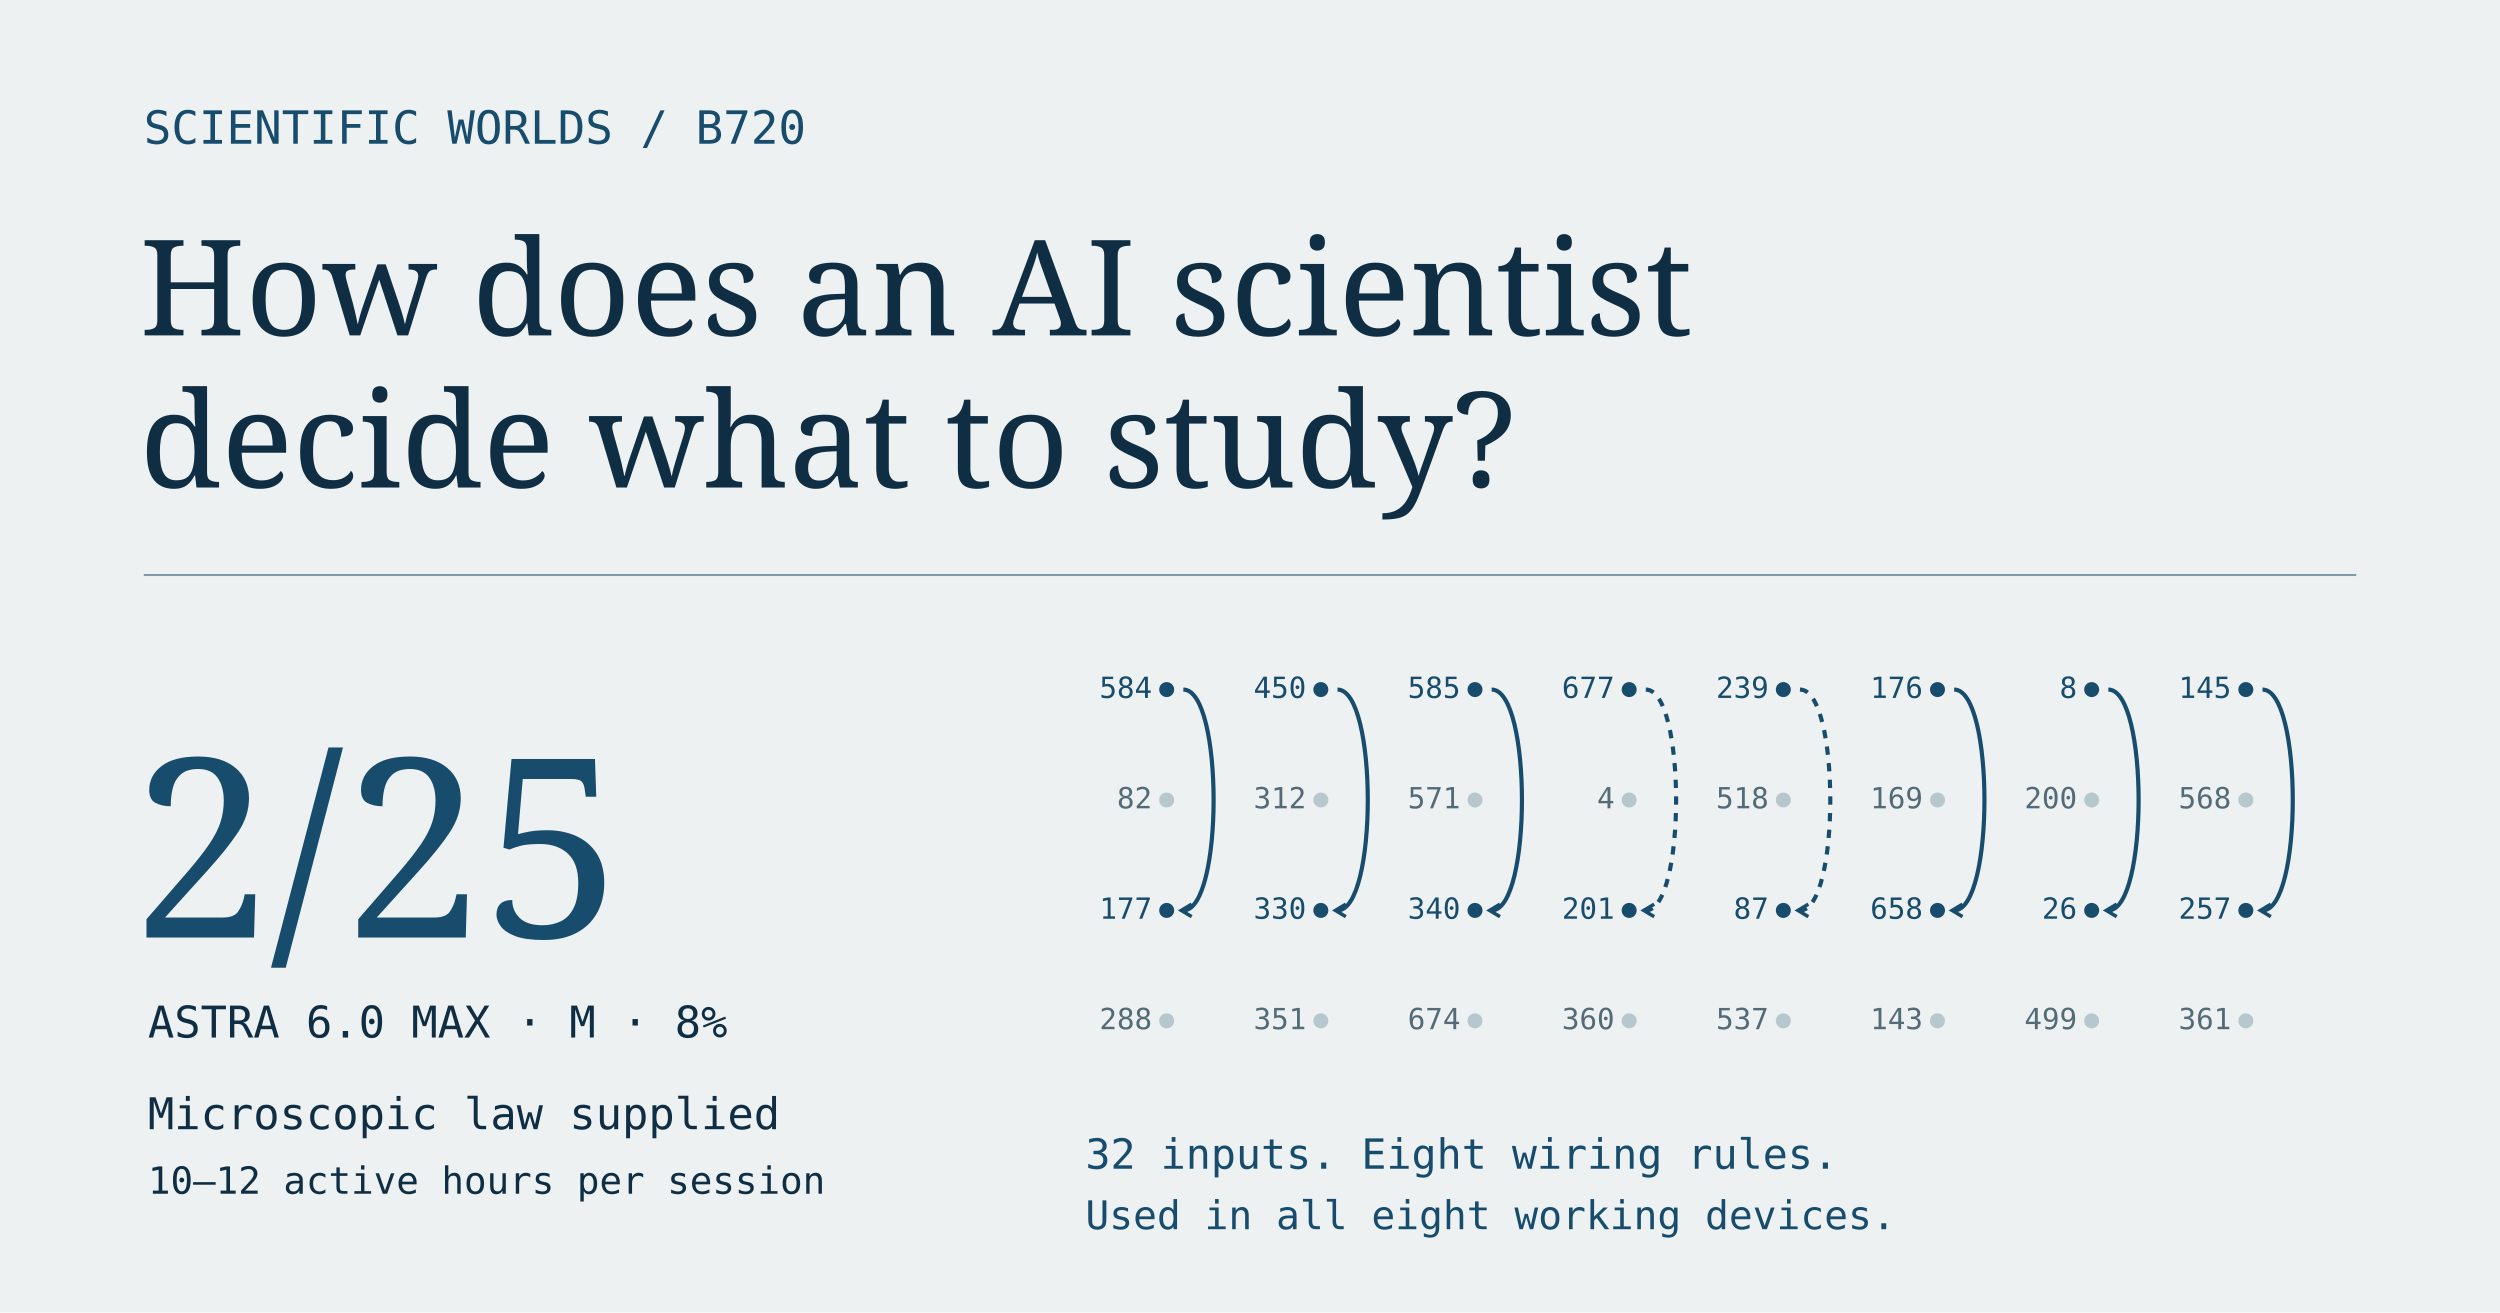
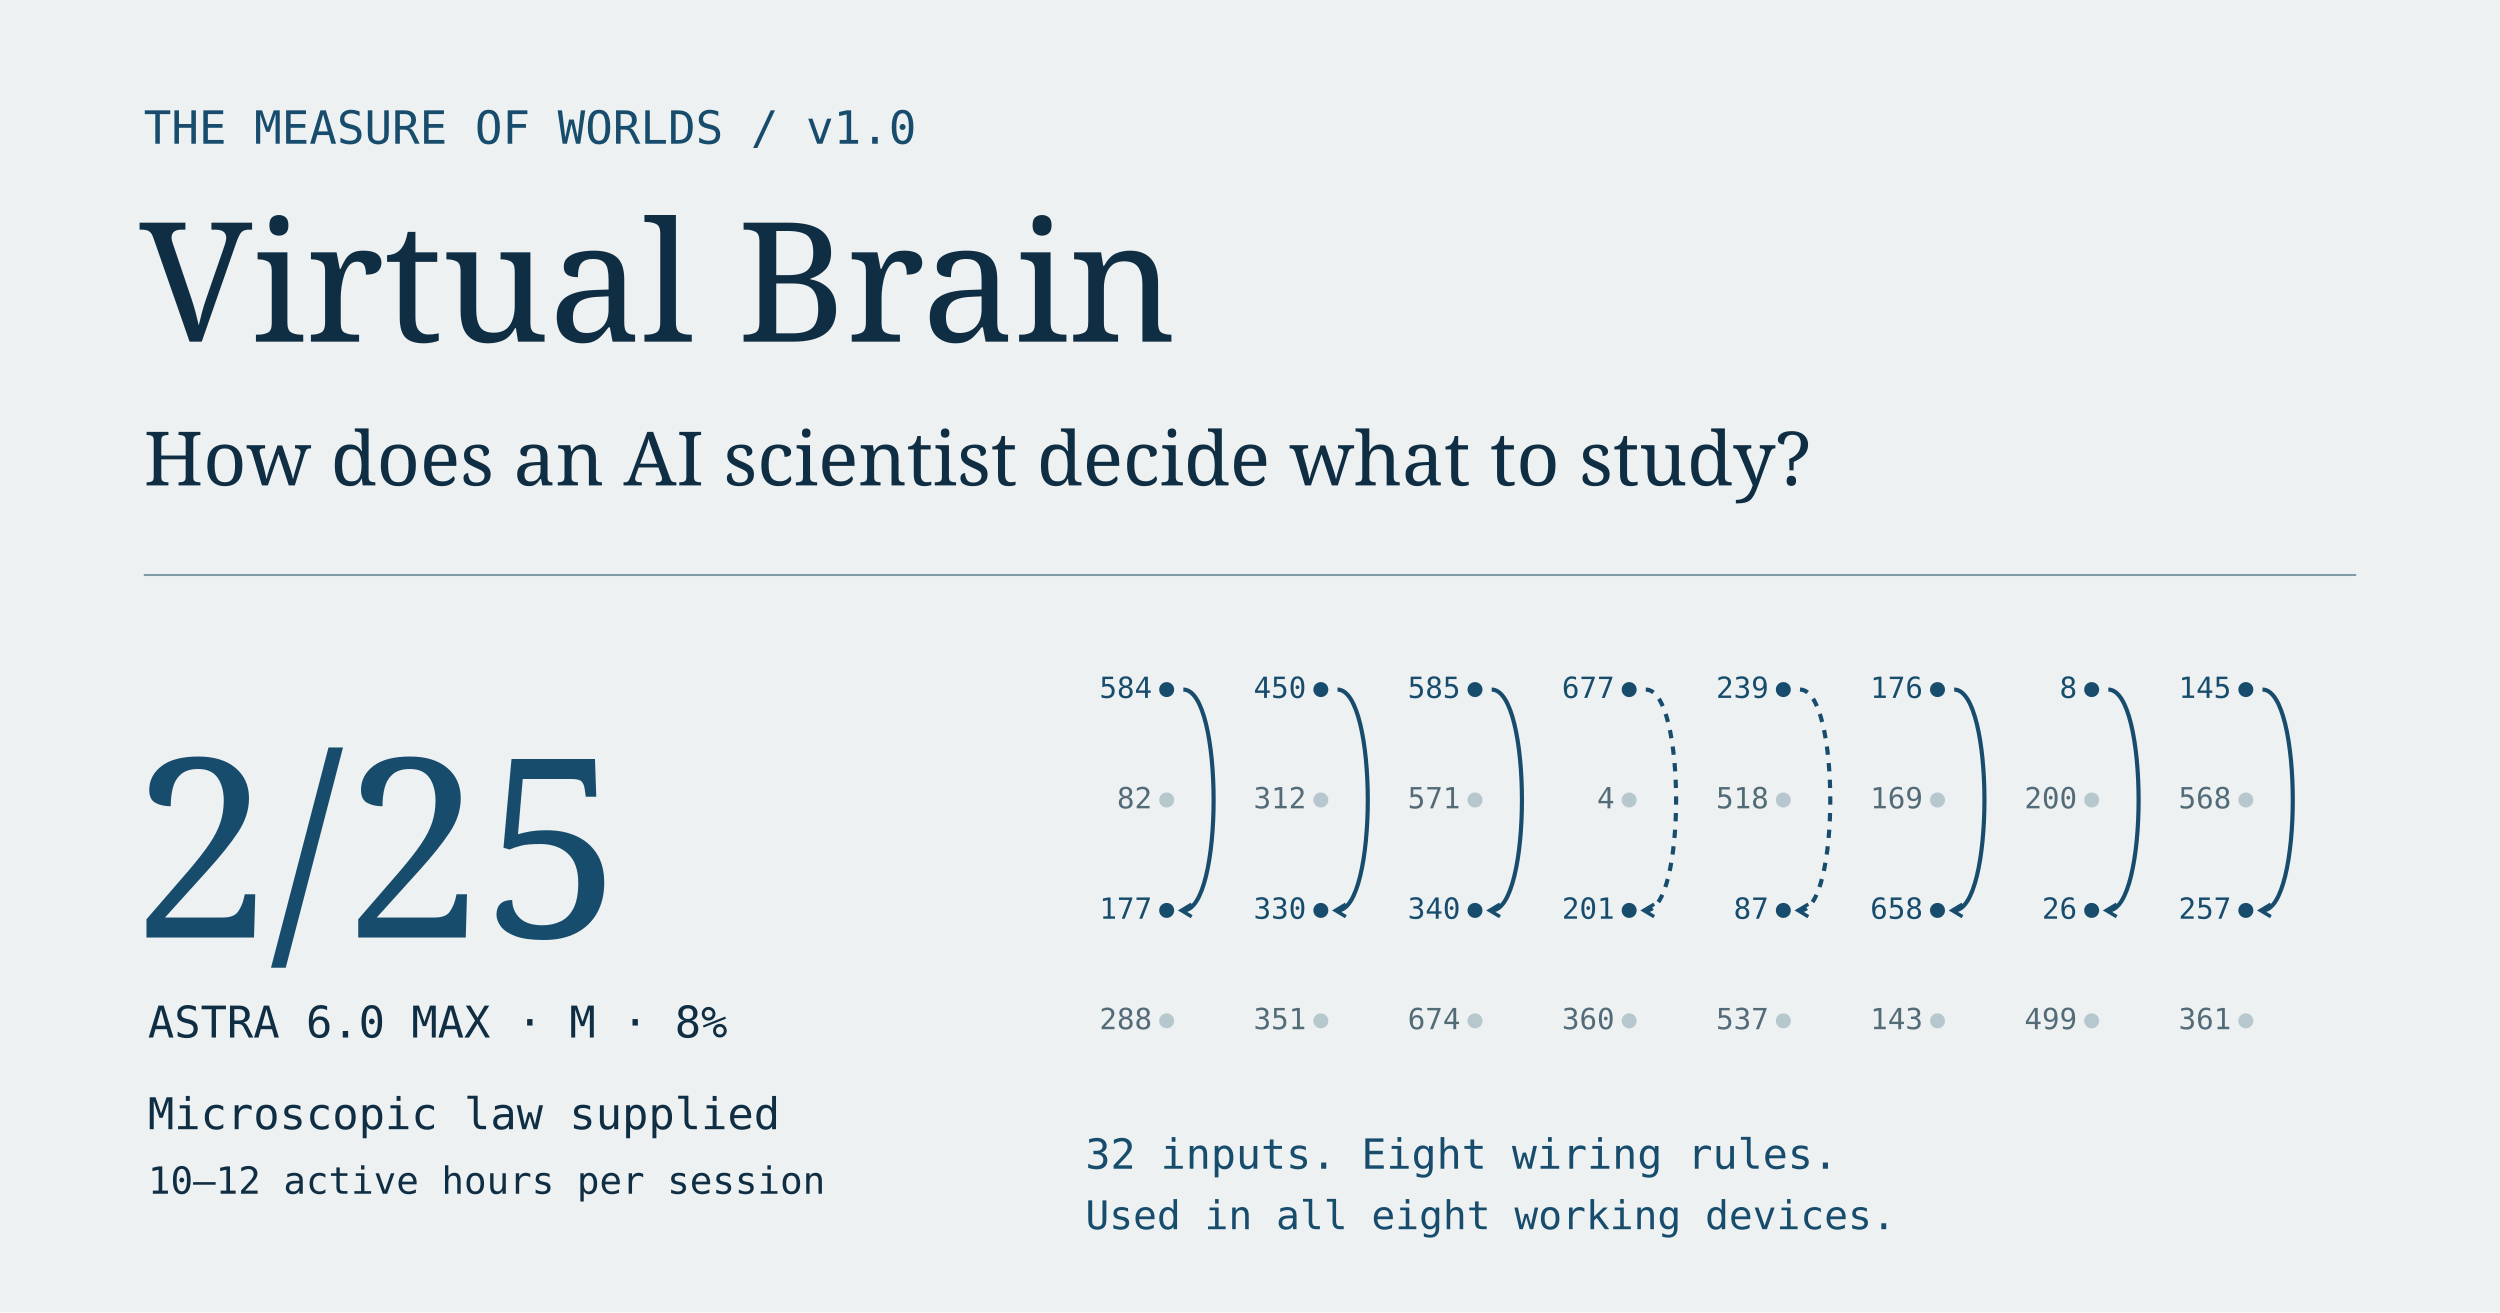
<svg xmlns="http://www.w3.org/2000/svg" width="1200" height="630" viewBox="0 0 1200 630" role="img">
  <rect width="100%" height="100%" fill="#edf1f2" />
-   <text x="69" y="69" fill="#174c6d" text-anchor="start" font-family="Menlo,monospace" font-size="22">SCIENTIFIC WORLDS    /    B720</text>
-   <text x="67" y="161" fill="#102e43" text-anchor="start" font-family="Georgia,serif" font-size="64">How does an AI scientist</text>
-   <text x="67" y="234" fill="#102e43" text-anchor="start" font-family="Georgia,serif" font-size="64">decide what to study?</text>
+   <text x="69" y="69" fill="#174c6d" text-anchor="start" font-family="Menlo,monospace" font-size="22">THE MEASURE OF WORLDS    /    v1.0</text>
+   <text x="67" y="164" fill="#102e43" text-anchor="start" font-family="Georgia,serif" font-size="80">Virtual Brain</text>
+   <text x="69" y="233" fill="#102e43" text-anchor="start" font-family="Georgia,serif" font-size="36">How does an AI scientist decide what to study?</text>
  <path d="M69 276 H1131" stroke="#809aa7" />
  <text x="63" y="450" fill="#174c6d" text-anchor="start" font-family="Georgia,serif" font-size="120">2/25</text>
  <text x="71" y="498" fill="#102e43" text-anchor="start" font-family="Menlo,monospace" font-size="21">ASTRA 6.0 MAX  ·  M  ·  8%</text>
  <text x="71" y="542" fill="#102e43" text-anchor="start" font-family="Menlo,monospace" font-size="21">Microscopic law supplied</text>
  <text x="71" y="573" fill="#102e43" text-anchor="start" font-family="Menlo,monospace" font-size="18">10–12 active hours per session</text>
  <path d="M 568 331 C 587.38 331, 587.38 437, 568 437" fill="none" stroke="#174c6d" stroke-width="2" />
  <path d="m 572 434 -5 3 5 3" fill="none" stroke="#174c6d" stroke-width="1.7" />
  <path d="M 642 331 C 661.38 331, 661.38 437, 642 437" fill="none" stroke="#174c6d" stroke-width="2" />
  <path d="m 646 434 -5 3 5 3" fill="none" stroke="#174c6d" stroke-width="1.7" />
  <path d="M 716 331 C 735.38 331, 735.38 437, 716 437" fill="none" stroke="#174c6d" stroke-width="2" />
  <path d="m 720 434 -5 3 5 3" fill="none" stroke="#174c6d" stroke-width="1.7" />
  <path d="M 790 331 C 809.38 331, 809.38 437, 790 437" fill="none" stroke="#174c6d" stroke-width="2" stroke-dasharray="4 4" />
  <path d="m 794 434 -5 3 5 3" fill="none" stroke="#174c6d" stroke-width="1.7" />
  <path d="M 864 331 C 883.38 331, 883.38 437, 864 437" fill="none" stroke="#174c6d" stroke-width="2" stroke-dasharray="4 4" />
  <path d="m 868 434 -5 3 5 3" fill="none" stroke="#174c6d" stroke-width="1.7" />
  <path d="M 938 331 C 957.38 331, 957.38 437, 938 437" fill="none" stroke="#174c6d" stroke-width="2" />
  <path d="m 942 434 -5 3 5 3" fill="none" stroke="#174c6d" stroke-width="1.7" />
  <path d="M 1012 331 C 1031.38 331, 1031.38 437, 1012 437" fill="none" stroke="#174c6d" stroke-width="2" />
  <path d="m 1016 434 -5 3 5 3" fill="none" stroke="#174c6d" stroke-width="1.7" />
  <path d="M 1086 331 C 1105.38 331, 1105.38 437, 1086 437" fill="none" stroke="#174c6d" stroke-width="2" />
  <path d="m 1090 434 -5 3 5 3" fill="none" stroke="#174c6d" stroke-width="1.7" />
  <circle cx="560" cy="331" r="3.6" fill="#174c6d" />
  <text x="553" y="335" fill="#174c6d" text-anchor="end" font-family="Menlo,monospace" font-size="14">584</text>
  <circle cx="634" cy="331" r="3.6" fill="#174c6d" />
  <text x="627" y="335" fill="#174c6d" text-anchor="end" font-family="Menlo,monospace" font-size="14">450</text>
  <circle cx="708" cy="331" r="3.6" fill="#174c6d" />
  <text x="701" y="335" fill="#174c6d" text-anchor="end" font-family="Menlo,monospace" font-size="14">585</text>
  <circle cx="782" cy="331" r="3.6" fill="#174c6d" />
  <text x="775" y="335" fill="#174c6d" text-anchor="end" font-family="Menlo,monospace" font-size="14">677</text>
  <circle cx="856" cy="331" r="3.6" fill="#174c6d" />
  <text x="849" y="335" fill="#174c6d" text-anchor="end" font-family="Menlo,monospace" font-size="14">239</text>
  <circle cx="930" cy="331" r="3.6" fill="#174c6d" />
  <text x="923" y="335" fill="#174c6d" text-anchor="end" font-family="Menlo,monospace" font-size="14">176</text>
  <circle cx="1004" cy="331" r="3.6" fill="#174c6d" />
  <text x="997" y="335" fill="#174c6d" text-anchor="end" font-family="Menlo,monospace" font-size="14">8</text>
  <circle cx="1078" cy="331" r="3.6" fill="#174c6d" />
  <text x="1071" y="335" fill="#174c6d" text-anchor="end" font-family="Menlo,monospace" font-size="14">145</text>
  <circle cx="560" cy="384" r="3.6" fill="#b6c7cd" />
  <text x="553" y="388" fill="#526b77" text-anchor="end" font-family="Menlo,monospace" font-size="14">82</text>
  <circle cx="634" cy="384" r="3.6" fill="#b6c7cd" />
  <text x="627" y="388" fill="#526b77" text-anchor="end" font-family="Menlo,monospace" font-size="14">312</text>
  <circle cx="708" cy="384" r="3.6" fill="#b6c7cd" />
  <text x="701" y="388" fill="#526b77" text-anchor="end" font-family="Menlo,monospace" font-size="14">571</text>
  <circle cx="782" cy="384" r="3.6" fill="#b6c7cd" />
  <text x="775" y="388" fill="#526b77" text-anchor="end" font-family="Menlo,monospace" font-size="14">4</text>
  <circle cx="856" cy="384" r="3.6" fill="#b6c7cd" />
  <text x="849" y="388" fill="#526b77" text-anchor="end" font-family="Menlo,monospace" font-size="14">518</text>
  <circle cx="930" cy="384" r="3.6" fill="#b6c7cd" />
  <text x="923" y="388" fill="#526b77" text-anchor="end" font-family="Menlo,monospace" font-size="14">169</text>
  <circle cx="1004" cy="384" r="3.6" fill="#b6c7cd" />
  <text x="997" y="388" fill="#526b77" text-anchor="end" font-family="Menlo,monospace" font-size="14">200</text>
  <circle cx="1078" cy="384" r="3.6" fill="#b6c7cd" />
  <text x="1071" y="388" fill="#526b77" text-anchor="end" font-family="Menlo,monospace" font-size="14">568</text>
  <circle cx="560" cy="437" r="3.6" fill="#174c6d" />
  <text x="553" y="441" fill="#174c6d" text-anchor="end" font-family="Menlo,monospace" font-size="14">177</text>
  <circle cx="634" cy="437" r="3.6" fill="#174c6d" />
  <text x="627" y="441" fill="#174c6d" text-anchor="end" font-family="Menlo,monospace" font-size="14">330</text>
  <circle cx="708" cy="437" r="3.6" fill="#174c6d" />
  <text x="701" y="441" fill="#174c6d" text-anchor="end" font-family="Menlo,monospace" font-size="14">340</text>
  <circle cx="782" cy="437" r="3.6" fill="#174c6d" />
  <text x="775" y="441" fill="#174c6d" text-anchor="end" font-family="Menlo,monospace" font-size="14">201</text>
  <circle cx="856" cy="437" r="3.6" fill="#174c6d" />
  <text x="849" y="441" fill="#174c6d" text-anchor="end" font-family="Menlo,monospace" font-size="14">87</text>
  <circle cx="930" cy="437" r="3.6" fill="#174c6d" />
  <text x="923" y="441" fill="#174c6d" text-anchor="end" font-family="Menlo,monospace" font-size="14">658</text>
  <circle cx="1004" cy="437" r="3.6" fill="#174c6d" />
  <text x="997" y="441" fill="#174c6d" text-anchor="end" font-family="Menlo,monospace" font-size="14">26</text>
  <circle cx="1078" cy="437" r="3.6" fill="#174c6d" />
  <text x="1071" y="441" fill="#174c6d" text-anchor="end" font-family="Menlo,monospace" font-size="14">257</text>
  <circle cx="560" cy="490" r="3.6" fill="#b6c7cd" />
  <text x="553" y="494" fill="#526b77" text-anchor="end" font-family="Menlo,monospace" font-size="14">288</text>
  <circle cx="634" cy="490" r="3.6" fill="#b6c7cd" />
  <text x="627" y="494" fill="#526b77" text-anchor="end" font-family="Menlo,monospace" font-size="14">351</text>
  <circle cx="708" cy="490" r="3.6" fill="#b6c7cd" />
  <text x="701" y="494" fill="#526b77" text-anchor="end" font-family="Menlo,monospace" font-size="14">674</text>
  <circle cx="782" cy="490" r="3.6" fill="#b6c7cd" />
  <text x="775" y="494" fill="#526b77" text-anchor="end" font-family="Menlo,monospace" font-size="14">360</text>
  <circle cx="856" cy="490" r="3.6" fill="#b6c7cd" />
  <text x="849" y="494" fill="#526b77" text-anchor="end" font-family="Menlo,monospace" font-size="14">537</text>
  <circle cx="930" cy="490" r="3.6" fill="#b6c7cd" />
  <text x="923" y="494" fill="#526b77" text-anchor="end" font-family="Menlo,monospace" font-size="14">143</text>
  <circle cx="1004" cy="490" r="3.6" fill="#b6c7cd" />
  <text x="997" y="494" fill="#526b77" text-anchor="end" font-family="Menlo,monospace" font-size="14">499</text>
  <circle cx="1078" cy="490" r="3.6" fill="#b6c7cd" />
  <text x="1071" y="494" fill="#526b77" text-anchor="end" font-family="Menlo,monospace" font-size="14">361</text>
  <text x="521" y="561" fill="#174c6d" text-anchor="start" font-family="Menlo,monospace" font-size="20">32 inputs. Eight wiring rules.</text>
  <text x="521" y="590" fill="#174c6d" text-anchor="start" font-family="Menlo,monospace" font-size="19">Used in all eight working devices.</text>
</svg>
